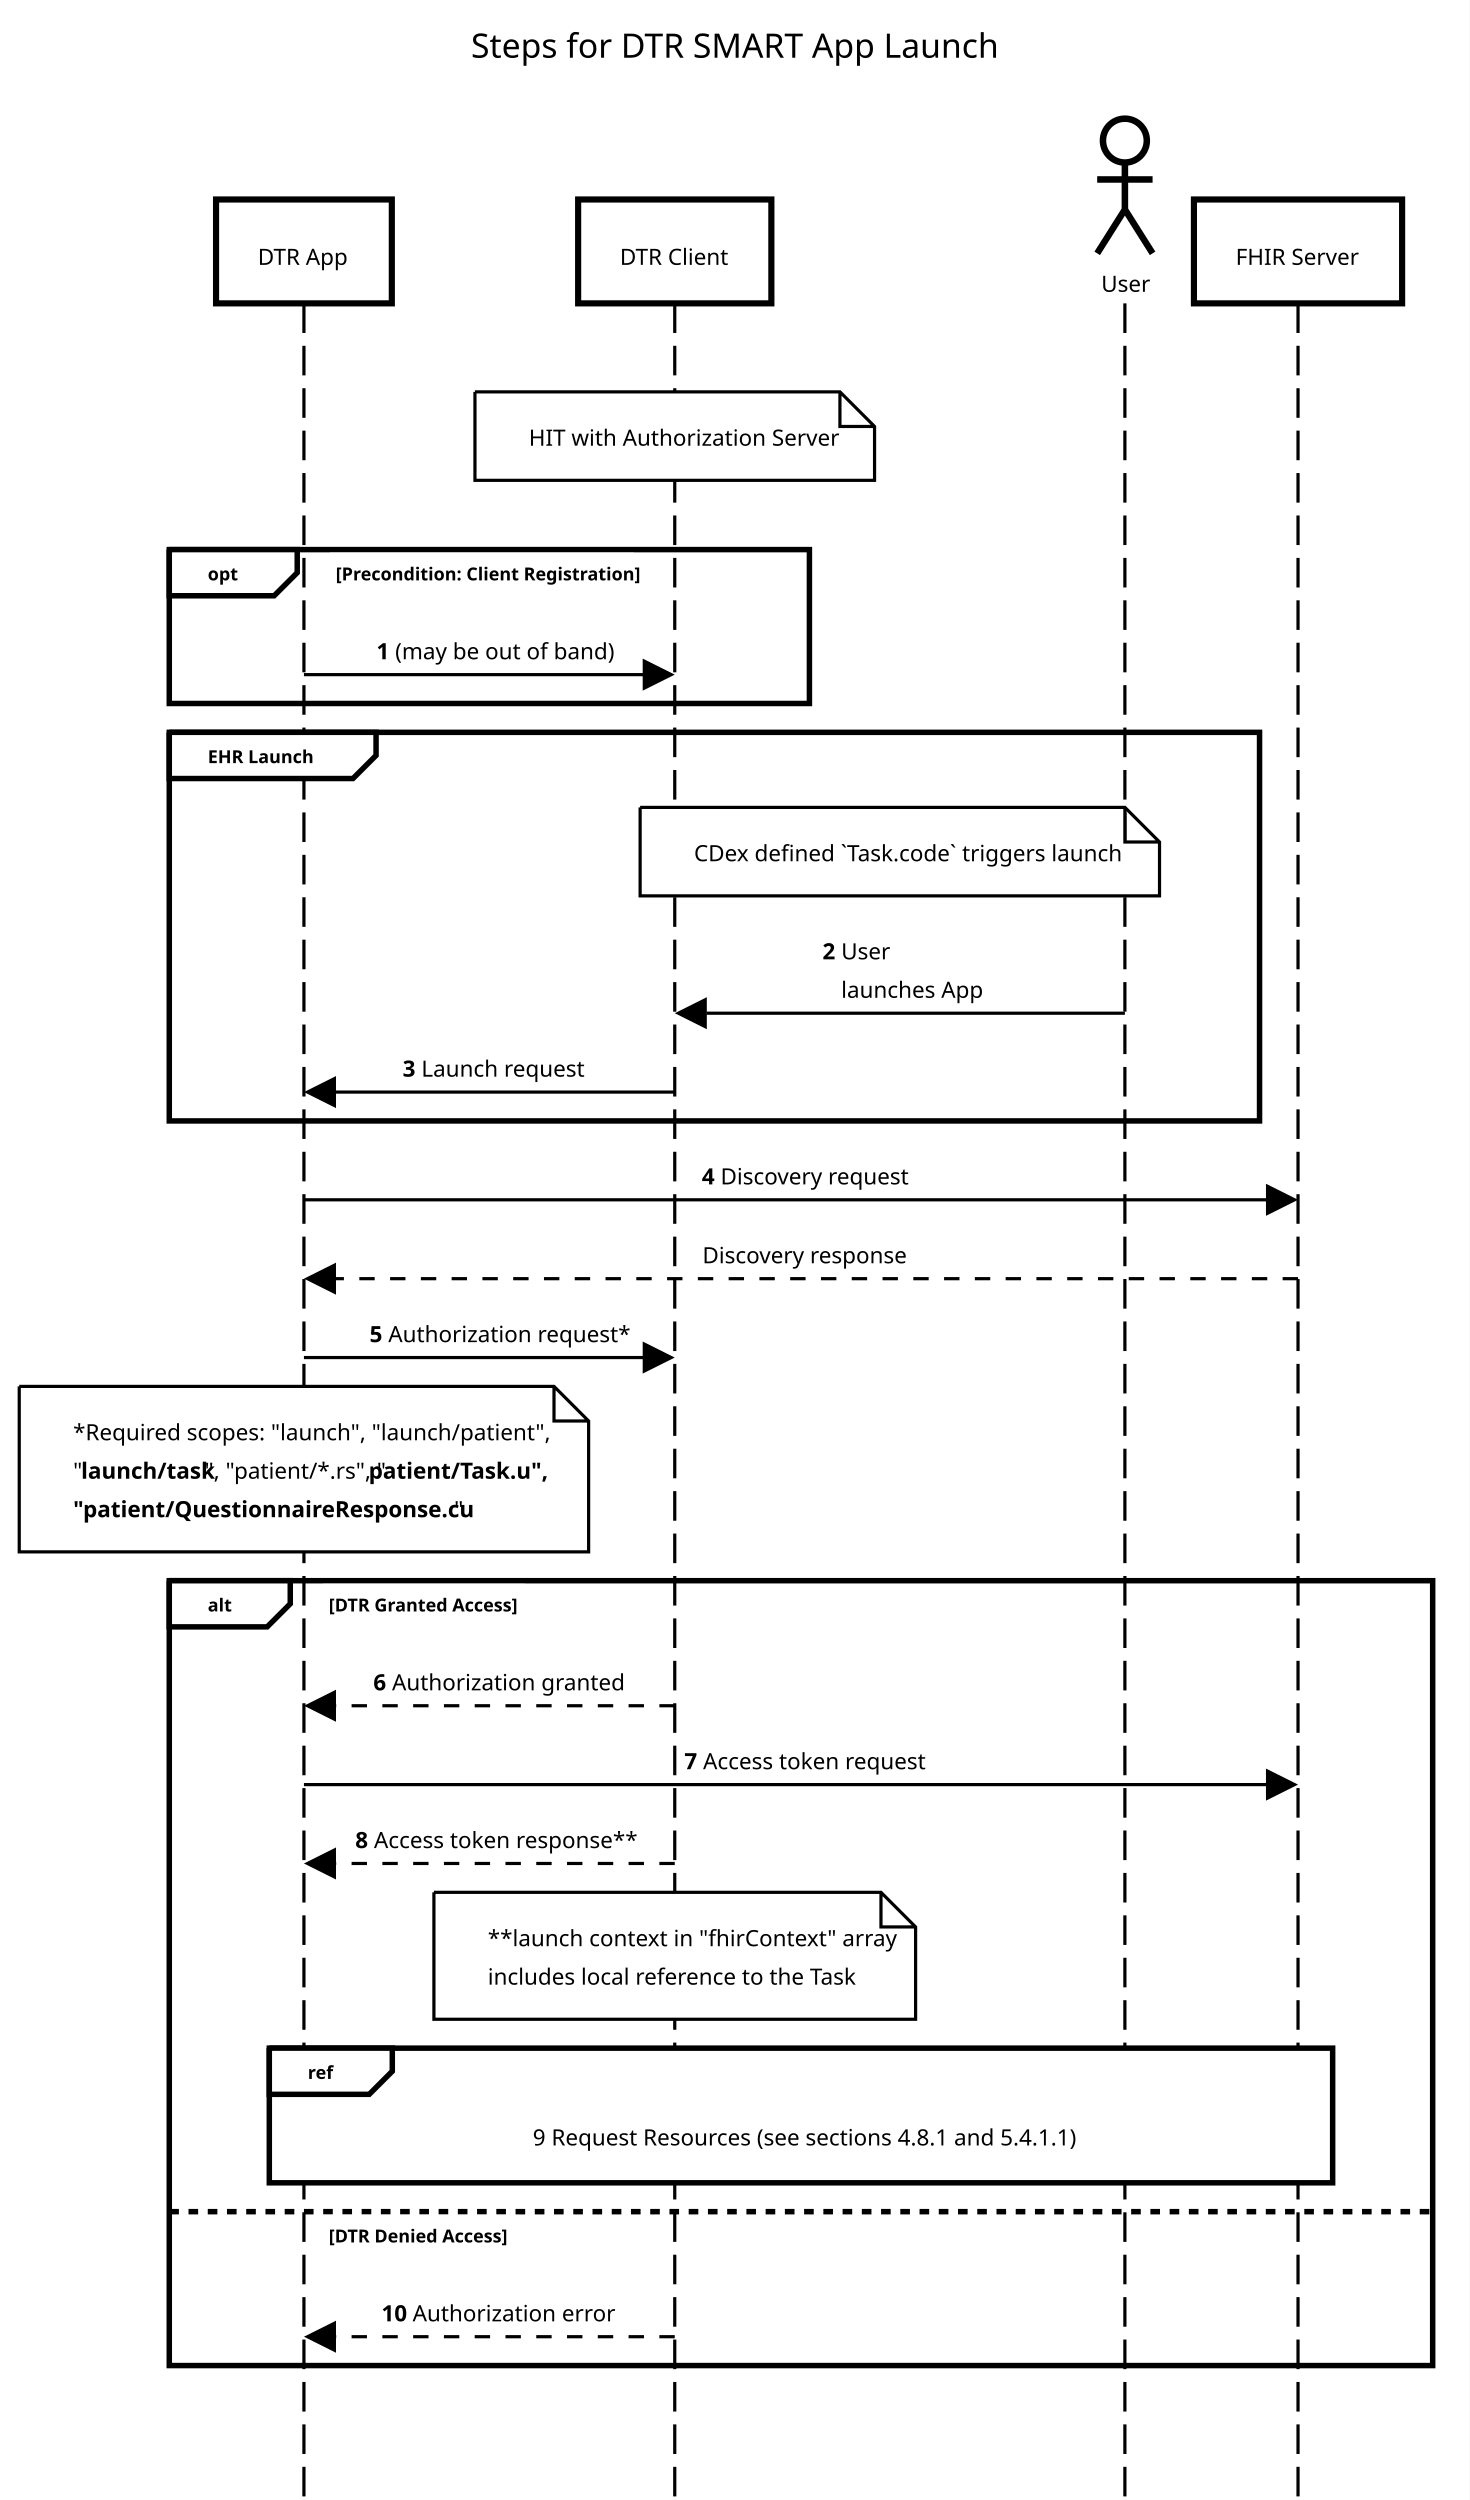
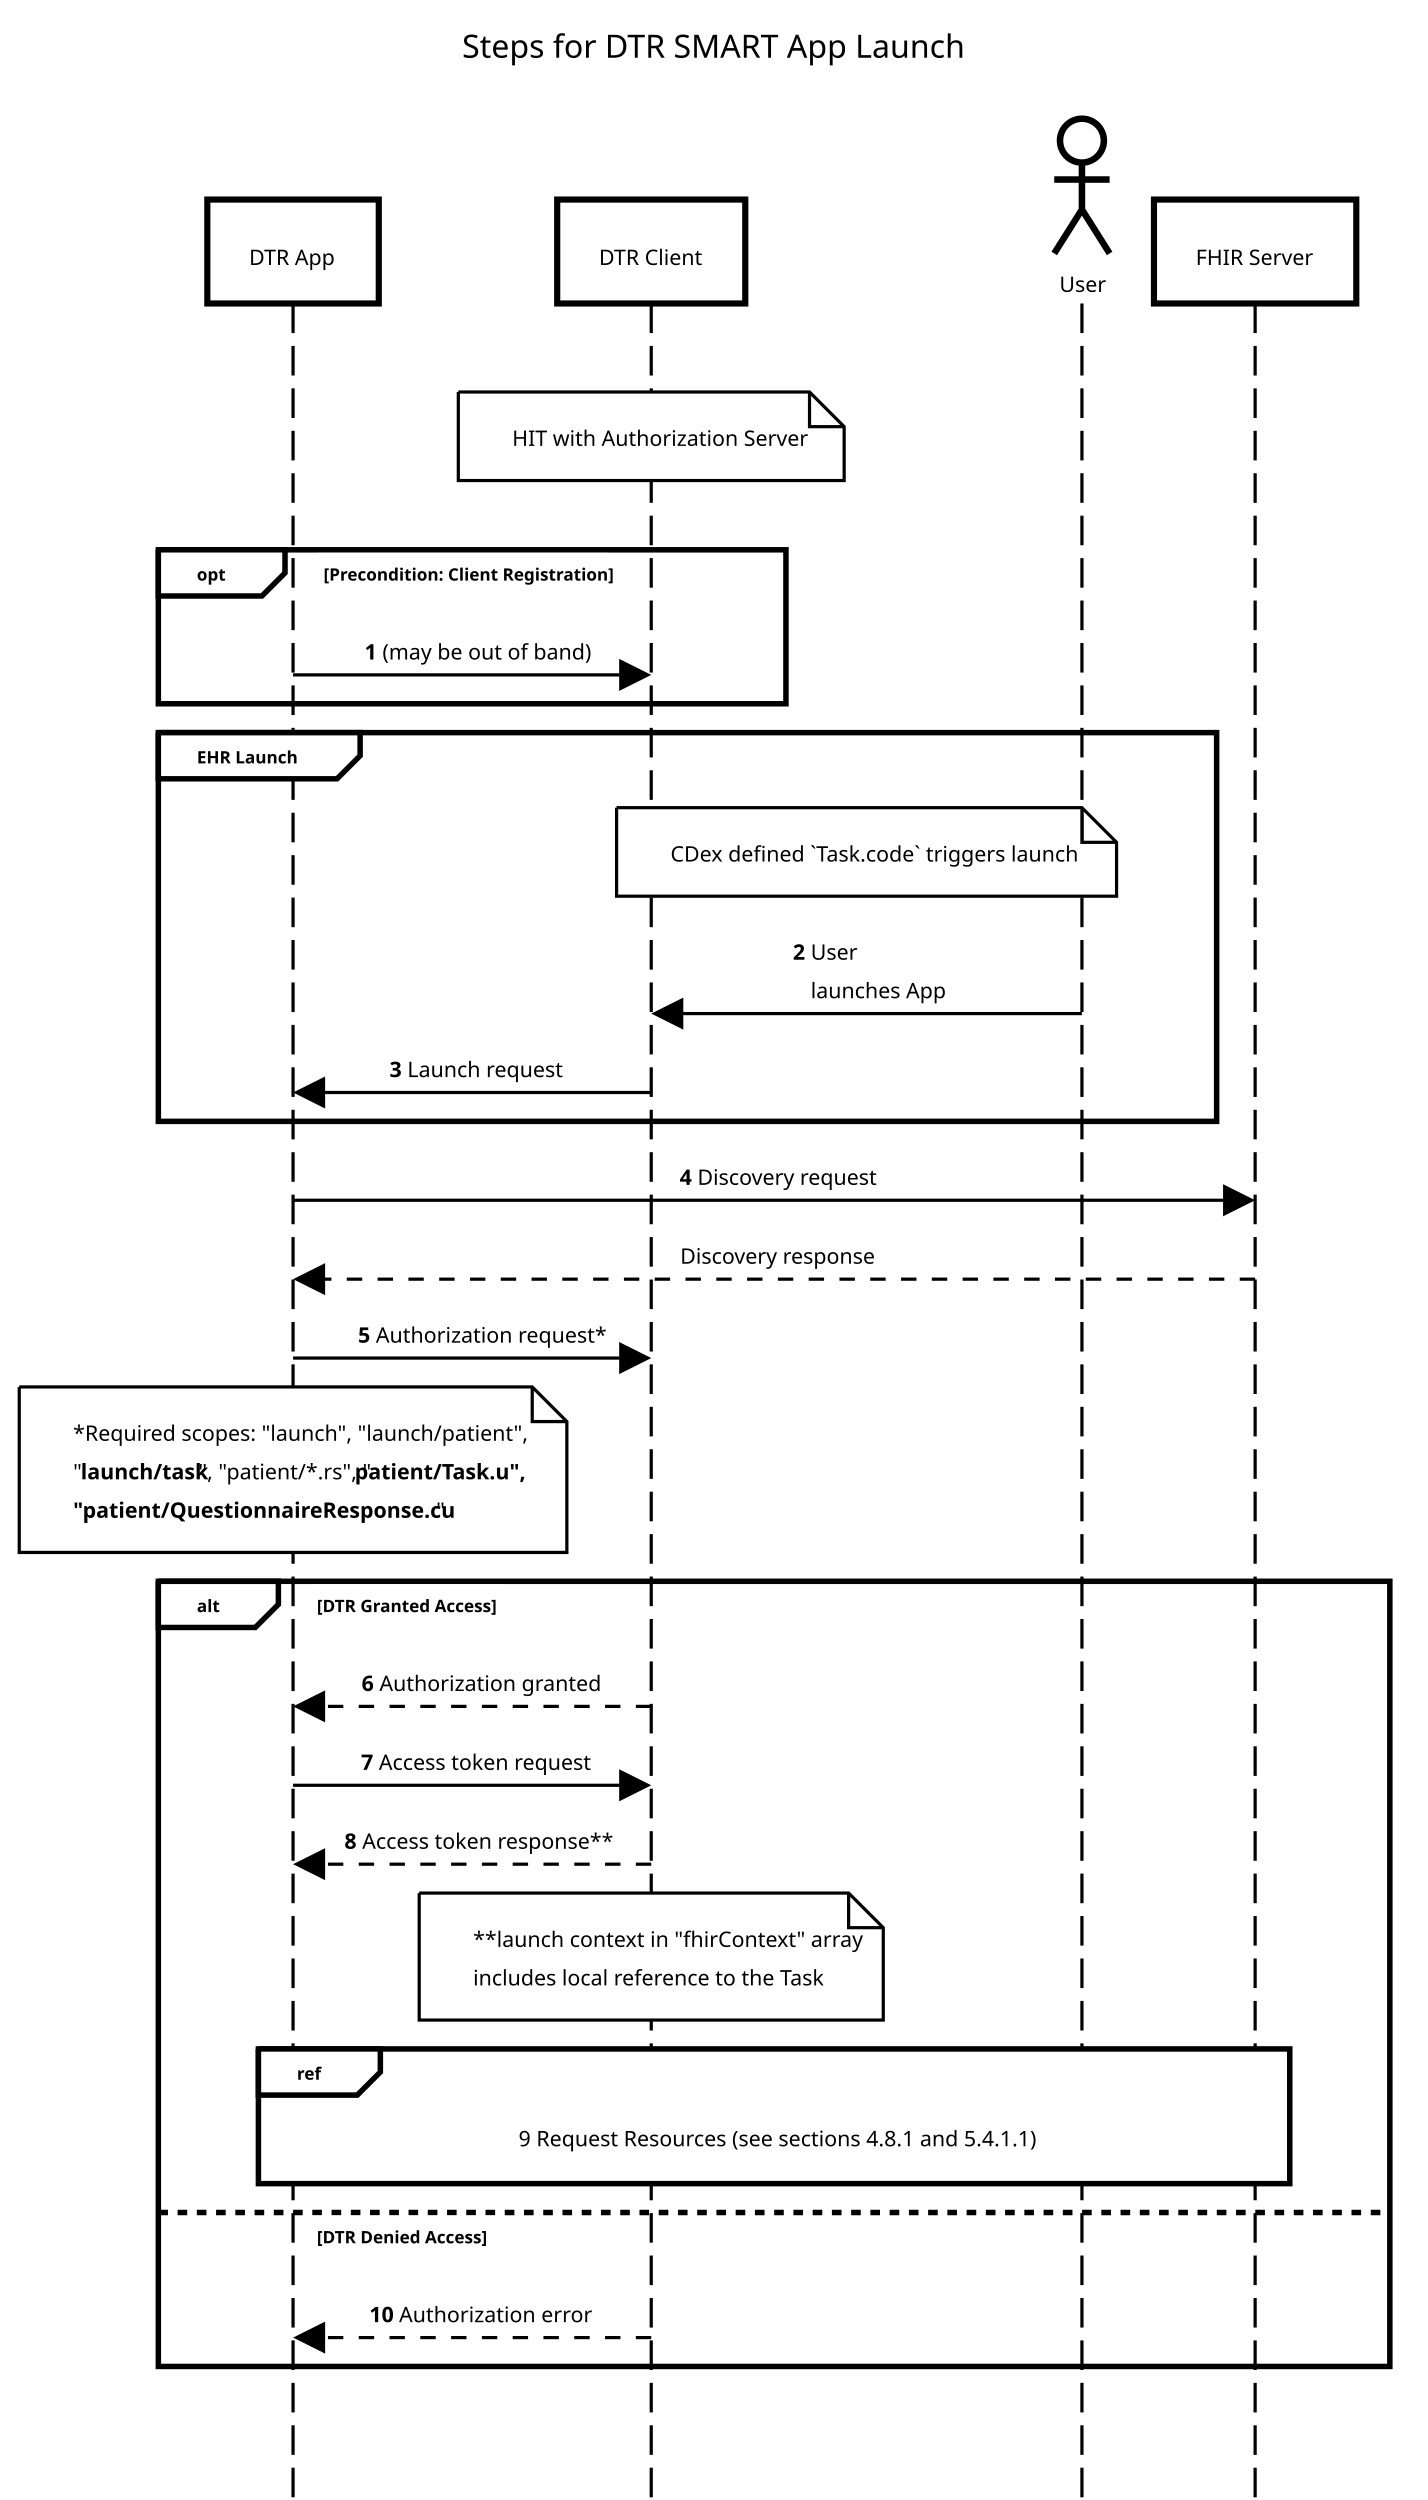
- <svg xmlns="http://www.w3.org/2000/svg" version="1.1" width="960" height="1633">
+ <svg xmlns="http://www.w3.org/2000/svg" version="1.1" width="979" height="1714">
  <defs />
  <g>
    <g />
    <g />
    <g />
    <g />
    <g />
    <g />
    <g />
    <g />
    <g />
    <g />
    <g />
    <g />
    <g />
    <g />
    <g />
    <g />
    <g />
    <g />
    <g />
    <g />
    <g />
    <g />
    <g />
    <g />
    <g />
    <g />
    <g />
    <g />
    <g />
    <g />
    <g />
    <g />
    <g>
-       <rect fill="white" stroke="none" x="0" y="0" width="960" height="1633" />
-     </g>
-     <g>
-       <text fill="black" stroke="none" font-family="sans-serif" font-size="16.5pt" font-style="normal" font-weight="normal" text-decoration="normal" x="307.659" y="37.697" text-anchor="start" dominant-baseline="alphabetic" xml:space="preserve">Steps for DTR SMART App Launch</text>
-     </g>
-     <g />
-     <g>
-       <path fill="none" stroke="black" paint-order="fill stroke markers" d=" M 198.529 198.159 L 198.529 1633.143" stroke-miterlimit="10" stroke-width="2.094" stroke-dasharray="19.332,8.377" />
-       <path fill="none" stroke="black" paint-order="fill stroke markers" d=" M 440.749 198.159 L 440.749 1633.143" stroke-miterlimit="10" stroke-width="2.094" stroke-dasharray="19.332,8.377" />
-       <path fill="none" stroke="black" paint-order="fill stroke markers" d=" M 734.778 198.159 L 734.778 1633.143" stroke-miterlimit="10" stroke-width="2.094" stroke-dasharray="19.332,8.377" />
-       <path fill="none" stroke="black" paint-order="fill stroke markers" d=" M 847.868 198.159 L 847.868 1633.143" stroke-miterlimit="10" stroke-width="2.094" stroke-dasharray="19.332,8.377" />
+       <rect fill="white" stroke="none" x="0" y="0" width="979" height="1714" />
+     </g>
+     <g>
+       <text fill="black" stroke="none" font-family="sans-serif" font-size="16.5pt" font-style="normal" font-weight="normal" text-decoration="normal" x="316.81" y="39.581" text-anchor="start" dominant-baseline="alphabetic" xml:space="preserve">Steps for DTR SMART App Launch</text>
+     </g>
+     <g />
+     <g>
+       <path fill="none" stroke="black" paint-order="fill stroke markers" d=" M 200.917 208.067 L 200.917 1714.801" stroke-miterlimit="10" stroke-width="2.199" stroke-dasharray="20.298,8.796" />
+       <path fill="none" stroke="black" paint-order="fill stroke markers" d=" M 446.488 208.067 L 446.488 1714.801" stroke-miterlimit="10" stroke-width="2.199" stroke-dasharray="20.298,8.796" />
+       <path fill="none" stroke="black" paint-order="fill stroke markers" d=" M 741.773 208.067 L 741.773 1714.801" stroke-miterlimit="10" stroke-width="2.199" stroke-dasharray="20.298,8.796" />
+       <path fill="none" stroke="black" paint-order="fill stroke markers" d=" M 860.517 208.067 L 860.517 1714.801" stroke-miterlimit="10" stroke-width="2.199" stroke-dasharray="20.298,8.796" />
    </g>
    <g>
      <path fill="none" stroke="none" />
      <g>
-         <path fill="white" stroke="black" paint-order="fill stroke markers" d=" M 141.119 130.305 L 255.94 130.305 L 255.94 198.159 L 141.119 198.159 L 141.119 130.305 Z" stroke-miterlimit="10" stroke-width="4.021" stroke-dasharray="" />
-       </g>
-       <g>
-         <g />
-         <text fill="black" stroke="none" font-family="sans-serif" font-size="11pt" font-style="normal" font-weight="normal" text-decoration="normal" x="168.386" y="173.027" text-anchor="start" dominant-baseline="alphabetic" xml:space="preserve">DTR App</text>
+         <path fill="white" stroke="black" paint-order="fill stroke markers" d=" M 142.143 136.82 L 259.69 136.82 L 259.69 208.067 L 142.143 208.067 L 142.143 136.82 Z" stroke-miterlimit="10" stroke-width="4.222" stroke-dasharray="" />
+       </g>
+       <g>
+         <g />
+         <text fill="black" stroke="none" font-family="sans-serif" font-size="11pt" font-style="normal" font-weight="normal" text-decoration="normal" x="170.774" y="181.679" text-anchor="start" dominant-baseline="alphabetic" xml:space="preserve">DTR App</text>
      </g>
      <path fill="none" stroke="none" />
      <g>
-         <path fill="white" stroke="black" paint-order="fill stroke markers" d=" M 377.641 130.305 L 503.858 130.305 L 503.858 198.159 L 377.641 198.159 L 377.641 130.305 Z" stroke-miterlimit="10" stroke-width="4.021" stroke-dasharray="" />
-       </g>
-       <g>
-         <g />
-         <text fill="black" stroke="none" font-family="sans-serif" font-size="11pt" font-style="normal" font-weight="normal" text-decoration="normal" x="404.908" y="173.027" text-anchor="start" dominant-baseline="alphabetic" xml:space="preserve">DTR Client</text>
-       </g>
-       <g>
-         <path fill="white" stroke="black" paint-order="fill stroke markers" d=" M 749.103 91.854 A 14.325 14.325 0 1 1 749.103 91.84 M 734.778 106.179 L 734.778 136.839 M 716.684 117.236 L 752.872 117.236 M 734.778 136.839 L 716.684 165.488 M 734.778 136.839 L 752.872 165.488" stroke-miterlimit="10" stroke-width="4.272" stroke-dasharray="" />
-       </g>
-       <g>
-         <g />
-         <text fill="black" stroke="none" font-family="sans-serif" font-size="11pt" font-style="normal" font-weight="normal" text-decoration="normal" x="719.302" y="190.619" text-anchor="start" dominant-baseline="alphabetic" xml:space="preserve">User</text>
+         <path fill="white" stroke="black" paint-order="fill stroke markers" d=" M 382.016 136.82 L 510.959 136.82 L 510.959 208.067 L 382.016 208.067 L 382.016 136.82 Z" stroke-miterlimit="10" stroke-width="4.222" stroke-dasharray="" />
+       </g>
+       <g>
+         <g />
+         <text fill="black" stroke="none" font-family="sans-serif" font-size="11pt" font-style="normal" font-weight="normal" text-decoration="normal" x="410.647" y="181.679" text-anchor="start" dominant-baseline="alphabetic" xml:space="preserve">DTR Client</text>
+       </g>
+       <g>
+         <path fill="white" stroke="black" paint-order="fill stroke markers" d=" M 756.814 96.447 A 15.041 15.041 0 1 1 756.814 96.432 M 741.773 111.488 L 741.773 143.681 M 722.774 123.098 L 760.772 123.098 M 741.773 143.681 L 722.774 173.763 M 741.773 143.681 L 760.772 173.763" stroke-miterlimit="10" stroke-width="4.486" stroke-dasharray="" />
+       </g>
+       <g>
+         <g />
+         <text fill="black" stroke="none" font-family="sans-serif" font-size="11pt" font-style="normal" font-weight="normal" text-decoration="normal" x="726.297" y="200.15" text-anchor="start" dominant-baseline="alphabetic" xml:space="preserve">User</text>
      </g>
      <path fill="none" stroke="none" />
      <g>
-         <path fill="white" stroke="black" paint-order="fill stroke markers" d=" M 779.874 130.305 L 915.862 130.305 L 915.862 198.159 L 779.874 198.159 L 779.874 130.305 Z" stroke-miterlimit="10" stroke-width="4.021" stroke-dasharray="" />
-       </g>
-       <g>
-         <g />
-         <text fill="black" stroke="none" font-family="sans-serif" font-size="11pt" font-style="normal" font-weight="normal" text-decoration="normal" x="807.141" y="173.027" text-anchor="start" dominant-baseline="alphabetic" xml:space="preserve">FHIR Server</text>
-       </g>
-     </g>
-     <g>
-       <path fill="white" stroke="black" paint-order="fill stroke markers" d=" M 310.24 255.96 L 548.641 255.96 L 571.259 278.578 L 571.259 313.762 L 310.24 313.762 L 310.24 255.96 M 548.641 255.96 L 548.641 278.578 L 571.259 278.578" stroke-miterlimit="10" stroke-width="2.094" stroke-dasharray="" />
-       <g>
-         <text fill="black" stroke="none" font-family="sans-serif" font-size="11pt" font-style="normal" font-weight="normal" text-decoration="normal" x="345.424" y="291.144" text-anchor="start" dominant-baseline="alphabetic" xml:space="preserve">HIT with Authorization Server</text>
-       </g>
-       <g>
-         <g>
-           <rect fill="white" stroke="none" x="242.119" y="408.003" width="155.041" height="32.67" />
-         </g>
-         <text fill="black" stroke="none" font-family="sans-serif" font-size="11pt" font-style="normal" font-weight="normal" text-decoration="normal" x="258.115" y="430.621" text-anchor="start" dominant-baseline="alphabetic" xml:space="preserve">(may be out of band)</text>
-         <g>
-           <text fill="black" stroke="none" font-family="sans-serif" font-size="11pt" font-style="normal" font-weight="bold" text-decoration="normal" x="245.888" y="430.621" text-anchor="start" dominant-baseline="alphabetic" xml:space="preserve">1 </text>
-         </g>
-       </g>
-       <g>
-         <path fill="none" stroke="black" paint-order="fill stroke markers" d=" M 198.529 440.674 L 420.058 440.674" stroke-miterlimit="10" stroke-width="2.094" stroke-dasharray="" />
-         <g transform="translate(440.7494,440.6735) translate(-440.7494,-440.6735)">
-           <path fill="black" stroke="none" paint-order="stroke fill markers" d=" M 419.807 430.202 L 440.749 440.674 L 419.807 451.145 Z" />
-         </g>
-       </g>
-       <path fill="white" stroke="black" paint-order="fill stroke markers" d=" M 418.131 527.376 L 734.778 527.376 L 757.396 549.994 L 757.396 585.177 L 418.131 585.177 L 418.131 527.376 M 734.778 527.376 L 734.778 549.994 L 757.396 549.994" stroke-miterlimit="10" stroke-width="2.094" stroke-dasharray="" />
-       <g>
-         <text fill="black" stroke="none" font-family="sans-serif" font-size="11pt" font-style="normal" font-weight="normal" text-decoration="normal" x="453.315" y="562.559" text-anchor="start" dominant-baseline="alphabetic" xml:space="preserve">CDex defined `Task.code` triggers launch</text>
-       </g>
-       <g>
-         <g>
-           <rect fill="white" stroke="none" x="533.461" y="604.026" width="50.718" height="32.67" />
-         </g>
-         <g>
-           <rect fill="white" stroke="none" x="545.687" y="629.157" width="96.38" height="32.67" />
-         </g>
-         <text fill="black" stroke="none" font-family="sans-serif" font-size="11pt" font-style="normal" font-weight="normal" text-decoration="normal" x="549.457" y="626.644" text-anchor="start" dominant-baseline="alphabetic" xml:space="preserve">User</text>
-         <g>
-           <text fill="black" stroke="none" font-family="sans-serif" font-size="11pt" font-style="normal" font-weight="bold" text-decoration="normal" x="537.23" y="626.644" text-anchor="start" dominant-baseline="alphabetic" xml:space="preserve">2 </text>
-         </g>
-         <text fill="black" stroke="none" font-family="sans-serif" font-size="11pt" font-style="normal" font-weight="normal" text-decoration="normal" x="549.457" y="651.775" text-anchor="start" dominant-baseline="alphabetic" xml:space="preserve">launches App</text>
-       </g>
-       <g>
-         <path fill="none" stroke="black" paint-order="fill stroke markers" d=" M 734.778 661.827 L 461.441 661.827" stroke-miterlimit="10" stroke-width="2.094" stroke-dasharray="" />
-         <g transform="translate(440.7494,661.827) translate(-440.7494,-661.827)">
-           <path fill="black" stroke="none" paint-order="stroke fill markers" d=" M 461.692 651.356 L 440.749 661.827 L 461.692 672.298 Z" />
-         </g>
-       </g>
-       <g>
-         <g>
-           <rect fill="white" stroke="none" x="259.223" y="680.675" width="120.832" height="32.67" />
-         </g>
-         <text fill="black" stroke="none" font-family="sans-serif" font-size="11pt" font-style="normal" font-weight="normal" text-decoration="normal" x="275.219" y="703.293" text-anchor="start" dominant-baseline="alphabetic" xml:space="preserve">Launch request</text>
-         <g>
-           <text fill="black" stroke="none" font-family="sans-serif" font-size="11pt" font-style="normal" font-weight="bold" text-decoration="normal" x="262.993" y="703.293" text-anchor="start" dominant-baseline="alphabetic" xml:space="preserve">3 </text>
-         </g>
-       </g>
-       <g>
-         <path fill="none" stroke="black" paint-order="fill stroke markers" d=" M 440.749 713.346 L 219.221 713.346" stroke-miterlimit="10" stroke-width="2.094" stroke-dasharray="" />
-         <g transform="translate(198.5293,713.3458) translate(-198.5293,-713.3458)">
-           <path fill="black" stroke="none" paint-order="stroke fill markers" d=" M 219.472 702.874 L 198.529 713.346 L 219.472 723.817 Z" />
-         </g>
-       </g>
-       <g>
-         <g>
-           <rect fill="white" stroke="none" x="454.654" y="751.042" width="137.088" height="32.67" />
-         </g>
-         <text fill="black" stroke="none" font-family="sans-serif" font-size="11pt" font-style="normal" font-weight="normal" text-decoration="normal" x="470.65" y="773.66" text-anchor="start" dominant-baseline="alphabetic" xml:space="preserve">Discovery request</text>
-         <g>
-           <text fill="black" stroke="none" font-family="sans-serif" font-size="11pt" font-style="normal" font-weight="bold" text-decoration="normal" x="458.424" y="773.66" text-anchor="start" dominant-baseline="alphabetic" xml:space="preserve">4 </text>
-         </g>
-       </g>
-       <g>
-         <path fill="none" stroke="black" paint-order="fill stroke markers" d=" M 198.529 783.713 L 827.177 783.713" stroke-miterlimit="10" stroke-width="2.094" stroke-dasharray="" />
-         <g transform="translate(847.8679,783.7128) translate(-847.8679,-783.7128)">
-           <path fill="black" stroke="none" paint-order="stroke fill markers" d=" M 826.925 773.242 L 847.868 783.713 L 826.925 794.184 Z" />
-         </g>
-       </g>
-       <g>
-         <g>
-           <rect fill="white" stroke="none" x="455.062" y="802.561" width="136.272" height="32.67" />
-         </g>
-         <text fill="black" stroke="none" font-family="sans-serif" font-size="11pt" font-style="normal" font-weight="normal" text-decoration="normal" x="458.832" y="825.179" text-anchor="start" dominant-baseline="alphabetic" xml:space="preserve">Discovery response</text>
-       </g>
-       <g>
-         <path fill="none" stroke="black" paint-order="fill stroke markers" d=" M 847.868 835.232 L 219.221 835.232" stroke-miterlimit="10" stroke-width="2.094" stroke-dasharray="10.052" />
-         <g transform="translate(198.5293,835.2315) translate(-198.5293,-835.2315)">
-           <path fill="black" stroke="none" paint-order="stroke fill markers" d=" M 219.472 824.76 L 198.529 835.232 L 219.472 845.703 Z" />
-         </g>
-       </g>
-       <g>
-         <g>
-           <rect fill="white" stroke="none" x="237.634" y="854.08" width="164.01" height="32.67" />
-         </g>
-         <text fill="black" stroke="none" font-family="sans-serif" font-size="11pt" font-style="normal" font-weight="normal" text-decoration="normal" x="253.63" y="876.698" text-anchor="start" dominant-baseline="alphabetic" xml:space="preserve">Authorization request*</text>
-         <g>
-           <text fill="black" stroke="none" font-family="sans-serif" font-size="11pt" font-style="normal" font-weight="bold" text-decoration="normal" x="241.404" y="876.698" text-anchor="start" dominant-baseline="alphabetic" xml:space="preserve">5 </text>
-         </g>
-       </g>
-       <g>
-         <path fill="none" stroke="black" paint-order="fill stroke markers" d=" M 198.529 886.75 L 420.058 886.75" stroke-miterlimit="10" stroke-width="2.094" stroke-dasharray="" />
-         <g transform="translate(440.7494,886.7502) translate(-440.7494,-886.7502)">
-           <path fill="black" stroke="none" paint-order="stroke fill markers" d=" M 419.807 876.279 L 440.749 886.75 L 419.807 897.222 Z" />
-         </g>
-       </g>
-       <path fill="white" stroke="black" paint-order="fill stroke markers" d=" M 12.566 905.599 L 361.875 905.599 L 384.493 928.217 L 384.493 1013.662 L 12.566 1013.662 L 12.566 905.599 M 361.875 905.599 L 361.875 928.217 L 384.493 928.217" stroke-miterlimit="10" stroke-width="2.094" stroke-dasharray="" />
-       <g>
-         <text fill="black" stroke="none" font-family="sans-serif" font-size="11pt" font-style="normal" font-weight="normal" text-decoration="normal" x="47.749" y="940.782" text-anchor="start" dominant-baseline="alphabetic" xml:space="preserve">*Required scopes: "launch", "launch/patient",</text>
-         <text fill="black" stroke="none" font-family="sans-serif" font-size="11pt" font-style="normal" font-weight="normal" text-decoration="normal" x="47.749" y="965.913" text-anchor="start" dominant-baseline="alphabetic" xml:space="preserve">"</text>
-         <text fill="black" stroke="none" font-family="sans-serif" font-size="11pt" font-style="normal" font-weight="bold" text-decoration="normal" x="52.953" y="965.913" text-anchor="start" dominant-baseline="alphabetic" xml:space="preserve">launch/task</text>
-         <text fill="black" stroke="none" font-family="sans-serif" font-size="11pt" font-style="normal" font-weight="normal" text-decoration="normal" x="133.612" y="965.913" text-anchor="start" dominant-baseline="alphabetic" xml:space="preserve">", "patient/*.rs", "</text>
-         <text fill="black" stroke="none" font-family="sans-serif" font-size="11pt" font-style="normal" font-weight="bold" text-decoration="normal" x="240.798" y="965.913" text-anchor="start" dominant-baseline="alphabetic" xml:space="preserve">patient/Task.u",</text>
-         <text fill="black" stroke="none" font-family="sans-serif" font-size="11pt" font-style="normal" font-weight="bold" text-decoration="normal" x="47.749" y="991.044" text-anchor="start" dominant-baseline="alphabetic" xml:space="preserve">"patient/QuestionnaireResponse.cu</text>
-         <text fill="black" stroke="none" font-family="sans-serif" font-size="11pt" font-style="normal" font-weight="normal" text-decoration="normal" x="296.64" y="991.044" text-anchor="start" dominant-baseline="alphabetic" xml:space="preserve">"</text>
-       </g>
-       <g>
-         <g>
-           <rect fill="white" stroke="none" x="240.075" y="1081.516" width="159.128" height="32.67" />
-         </g>
-         <text fill="black" stroke="none" font-family="sans-serif" font-size="11pt" font-style="normal" font-weight="normal" text-decoration="normal" x="256.071" y="1104.134" text-anchor="start" dominant-baseline="alphabetic" xml:space="preserve">Authorization granted</text>
-         <g>
-           <text fill="black" stroke="none" font-family="sans-serif" font-size="11pt" font-style="normal" font-weight="bold" text-decoration="normal" x="243.845" y="1104.134" text-anchor="start" dominant-baseline="alphabetic" xml:space="preserve">6 </text>
-         </g>
-       </g>
-       <g>
-         <path fill="none" stroke="black" paint-order="fill stroke markers" d=" M 440.749 1114.187 L 219.221 1114.187" stroke-miterlimit="10" stroke-width="2.094" stroke-dasharray="10.052" />
-         <g transform="translate(198.5293,1114.187) translate(-198.5293,-1114.187)">
-           <path fill="black" stroke="none" paint-order="stroke fill markers" d=" M 219.472 1103.715 L 198.529 1114.187 L 219.472 1124.658 Z" />
-         </g>
-       </g>
-       <g>
-         <g>
-           <rect fill="white" stroke="none" x="443.237" y="1133.035" width="159.923" height="32.67" />
-         </g>
-         <text fill="black" stroke="none" font-family="sans-serif" font-size="11pt" font-style="normal" font-weight="normal" text-decoration="normal" x="459.233" y="1155.653" text-anchor="start" dominant-baseline="alphabetic" xml:space="preserve">Access token request</text>
-         <g>
-           <text fill="black" stroke="none" font-family="sans-serif" font-size="11pt" font-style="normal" font-weight="bold" text-decoration="normal" x="447.007" y="1155.653" text-anchor="start" dominant-baseline="alphabetic" xml:space="preserve">7 </text>
-         </g>
-       </g>
-       <g>
-         <path fill="none" stroke="black" paint-order="fill stroke markers" d=" M 198.529 1165.705 L 827.177 1165.705" stroke-miterlimit="10" stroke-width="2.094" stroke-dasharray="" />
-         <g transform="translate(847.8679,1165.705) translate(-847.8679,-1165.705)">
-           <path fill="black" stroke="none" paint-order="stroke fill markers" d=" M 826.925 1155.234 L 847.868 1165.705 L 826.925 1176.177 Z" />
-         </g>
-       </g>
-       <g>
-         <g>
-           <rect fill="white" stroke="none" x="228.268" y="1184.554" width="182.743" height="32.67" />
-         </g>
-         <text fill="black" stroke="none" font-family="sans-serif" font-size="11pt" font-style="normal" font-weight="normal" text-decoration="normal" x="244.264" y="1207.172" text-anchor="start" dominant-baseline="alphabetic" xml:space="preserve">Access token response**</text>
-         <g>
-           <text fill="black" stroke="none" font-family="sans-serif" font-size="11pt" font-style="normal" font-weight="bold" text-decoration="normal" x="232.037" y="1207.172" text-anchor="start" dominant-baseline="alphabetic" xml:space="preserve">8 </text>
-         </g>
-       </g>
-       <g>
-         <path fill="none" stroke="black" paint-order="fill stroke markers" d=" M 440.749 1217.224 L 219.221 1217.224" stroke-miterlimit="10" stroke-width="2.094" stroke-dasharray="10.052" />
-         <g transform="translate(198.5293,1217.224) translate(-198.5293,-1217.224)">
-           <path fill="black" stroke="none" paint-order="stroke fill markers" d=" M 219.472 1206.753 L 198.529 1217.224 L 219.472 1227.695 Z" />
-         </g>
-       </g>
-       <path fill="white" stroke="black" paint-order="fill stroke markers" d=" M 283.429 1236.072 L 575.452 1236.072 L 598.07 1258.69 L 598.07 1319.005 L 283.429 1319.005 L 283.429 1236.072 M 575.452 1236.072 L 575.452 1258.69 L 598.07 1258.69" stroke-miterlimit="10" stroke-width="2.094" stroke-dasharray="" />
-       <g>
-         <text fill="black" stroke="none" font-family="sans-serif" font-size="11pt" font-style="normal" font-weight="normal" text-decoration="normal" x="318.613" y="1271.256" text-anchor="start" dominant-baseline="alphabetic" xml:space="preserve">**launch context in "fhirContext" array</text>
-         <text fill="black" stroke="none" font-family="sans-serif" font-size="11pt" font-style="normal" font-weight="normal" text-decoration="normal" x="318.613" y="1296.387" text-anchor="start" dominant-baseline="alphabetic" xml:space="preserve">includes local reference to the Task</text>
+         <path fill="white" stroke="black" paint-order="fill stroke markers" d=" M 791.16 136.82 L 929.874 136.82 L 929.874 208.067 L 791.16 208.067 L 791.16 136.82 Z" stroke-miterlimit="10" stroke-width="4.222" stroke-dasharray="" />
+       </g>
+       <g>
+         <g />
+         <text fill="black" stroke="none" font-family="sans-serif" font-size="11pt" font-style="normal" font-weight="normal" text-decoration="normal" x="819.791" y="181.679" text-anchor="start" dominant-baseline="alphabetic" xml:space="preserve">FHIR Server</text>
+       </g>
+     </g>
+     <g>
+       <path fill="white" stroke="black" paint-order="fill stroke markers" d=" M 314.219 268.758 L 555.007 268.758 L 578.756 292.507 L 578.756 329.45 L 314.219 329.45 L 314.219 268.758 M 555.007 268.758 L 555.007 292.507 L 578.756 292.507" stroke-miterlimit="10" stroke-width="2.199" stroke-dasharray="" />
+       <g>
+         <text fill="black" stroke="none" font-family="sans-serif" font-size="11pt" font-style="normal" font-weight="normal" text-decoration="normal" x="351.162" y="305.701" text-anchor="start" dominant-baseline="alphabetic" xml:space="preserve">HIT with Authorization Server</text>
+       </g>
+       <g>
+         <g>
+           <rect fill="white" stroke="none" x="245.993" y="428.403" width="155.418" height="34.304" />
+         </g>
+         <text fill="black" stroke="none" font-family="sans-serif" font-size="11pt" font-style="normal" font-weight="normal" text-decoration="normal" x="262.178" y="452.152" text-anchor="start" dominant-baseline="alphabetic" xml:space="preserve">(may be out of band)</text>
+         <g>
+           <text fill="black" stroke="none" font-family="sans-serif" font-size="11pt" font-style="normal" font-weight="bold" text-decoration="normal" x="249.951" y="452.152" text-anchor="start" dominant-baseline="alphabetic" xml:space="preserve">1 </text>
+         </g>
+       </g>
+       <g>
+         <path fill="none" stroke="black" paint-order="fill stroke markers" d=" M 200.917 462.707 L 424.762 462.707" stroke-miterlimit="10" stroke-width="2.199" stroke-dasharray="" />
+         <g transform="translate(446.4877,462.7072) translate(-446.4877,-462.7072)">
+           <path fill="black" stroke="none" paint-order="stroke fill markers" d=" M 424.498 451.712 L 446.488 462.707 L 424.498 473.702 Z" />
+         </g>
+       </g>
+       <path fill="white" stroke="black" paint-order="fill stroke markers" d=" M 422.739 553.745 L 741.773 553.745 L 765.522 577.493 L 765.522 614.436 L 422.739 614.436 L 422.739 553.745 M 741.773 553.745 L 741.773 577.493 L 765.522 577.493" stroke-miterlimit="10" stroke-width="2.199" stroke-dasharray="" />
+       <g>
+         <text fill="black" stroke="none" font-family="sans-serif" font-size="11pt" font-style="normal" font-weight="normal" text-decoration="normal" x="459.682" y="590.687" text-anchor="start" dominant-baseline="alphabetic" xml:space="preserve">CDex defined `Task.code` triggers launch</text>
+       </g>
+       <g>
+         <g>
+           <rect fill="white" stroke="none" x="539.639" y="634.227" width="51.095" height="34.304" />
+         </g>
+         <g>
+           <rect fill="white" stroke="none" x="551.865" y="660.614" width="96.757" height="34.304" />
+         </g>
+         <text fill="black" stroke="none" font-family="sans-serif" font-size="11pt" font-style="normal" font-weight="normal" text-decoration="normal" x="555.823" y="657.976" text-anchor="start" dominant-baseline="alphabetic" xml:space="preserve">User</text>
+         <g>
+           <text fill="black" stroke="none" font-family="sans-serif" font-size="11pt" font-style="normal" font-weight="bold" text-decoration="normal" x="543.597" y="657.976" text-anchor="start" dominant-baseline="alphabetic" xml:space="preserve">2 </text>
+         </g>
+         <text fill="black" stroke="none" font-family="sans-serif" font-size="11pt" font-style="normal" font-weight="normal" text-decoration="normal" x="555.823" y="684.363" text-anchor="start" dominant-baseline="alphabetic" xml:space="preserve">launches App</text>
+       </g>
+       <g>
+         <path fill="none" stroke="black" paint-order="fill stroke markers" d=" M 741.773 694.918 L 468.214 694.918" stroke-miterlimit="10" stroke-width="2.199" stroke-dasharray="" />
+         <g transform="translate(446.4877,694.9184) translate(-446.4877,-694.9184)">
+           <path fill="black" stroke="none" paint-order="stroke fill markers" d=" M 468.477 683.924 L 446.488 694.918 L 468.477 705.913 Z" />
+         </g>
+       </g>
+       <g>
+         <g>
+           <rect fill="white" stroke="none" x="263.098" y="714.709" width="121.209" height="34.304" />
+         </g>
+         <text fill="black" stroke="none" font-family="sans-serif" font-size="11pt" font-style="normal" font-weight="normal" text-decoration="normal" x="279.282" y="738.458" text-anchor="start" dominant-baseline="alphabetic" xml:space="preserve">Launch request</text>
+         <g>
+           <text fill="black" stroke="none" font-family="sans-serif" font-size="11pt" font-style="normal" font-weight="bold" text-decoration="normal" x="267.056" y="738.458" text-anchor="start" dominant-baseline="alphabetic" xml:space="preserve">3 </text>
+         </g>
+       </g>
+       <g>
+         <path fill="none" stroke="black" paint-order="fill stroke markers" d=" M 446.488 749.013 L 222.643 749.013" stroke-miterlimit="10" stroke-width="2.199" stroke-dasharray="" />
+         <g transform="translate(200.9167,749.0131) translate(-200.9167,-749.0131)">
+           <path fill="black" stroke="none" paint-order="stroke fill markers" d=" M 222.906 738.018 L 200.917 749.013 L 222.906 760.008 Z" />
+         </g>
+       </g>
+       <g>
+         <g>
+           <rect fill="white" stroke="none" x="461.984" y="788.595" width="137.465" height="34.304" />
+         </g>
+         <text fill="black" stroke="none" font-family="sans-serif" font-size="11pt" font-style="normal" font-weight="normal" text-decoration="normal" x="478.169" y="812.343" text-anchor="start" dominant-baseline="alphabetic" xml:space="preserve">Discovery request</text>
+         <g>
+           <text fill="black" stroke="none" font-family="sans-serif" font-size="11pt" font-style="normal" font-weight="bold" text-decoration="normal" x="465.942" y="812.343" text-anchor="start" dominant-baseline="alphabetic" xml:space="preserve">4 </text>
+         </g>
+       </g>
+       <g>
+         <path fill="none" stroke="black" paint-order="fill stroke markers" d=" M 200.917 822.898 L 838.791 822.898" stroke-miterlimit="10" stroke-width="2.199" stroke-dasharray="" />
+         <g transform="translate(860.5172,822.8984) translate(-860.5172,-822.8984)">
+           <path fill="black" stroke="none" paint-order="stroke fill markers" d=" M 838.528 811.904 L 860.517 822.898 L 838.528 833.893 Z" />
+         </g>
+       </g>
+       <g>
+         <g>
+           <rect fill="white" stroke="none" x="462.392" y="842.689" width="136.649" height="34.304" />
+         </g>
+         <text fill="black" stroke="none" font-family="sans-serif" font-size="11pt" font-style="normal" font-weight="normal" text-decoration="normal" x="466.351" y="866.438" text-anchor="start" dominant-baseline="alphabetic" xml:space="preserve">Discovery response</text>
+       </g>
+       <g>
+         <path fill="none" stroke="black" paint-order="fill stroke markers" d=" M 860.517 876.993 L 222.643 876.993" stroke-miterlimit="10" stroke-width="2.199" stroke-dasharray="10.555" />
+         <g transform="translate(200.9167,876.9931) translate(-200.9167,-876.9931)">
+           <path fill="black" stroke="none" paint-order="stroke fill markers" d=" M 222.906 865.998 L 200.917 876.993 L 222.906 887.988 Z" />
+         </g>
+       </g>
+       <g>
+         <g>
+           <rect fill="white" stroke="none" x="241.509" y="896.784" width="164.387" height="34.304" />
+         </g>
+         <text fill="black" stroke="none" font-family="sans-serif" font-size="11pt" font-style="normal" font-weight="normal" text-decoration="normal" x="257.693" y="920.533" text-anchor="start" dominant-baseline="alphabetic" xml:space="preserve">Authorization request*</text>
+         <g>
+           <text fill="black" stroke="none" font-family="sans-serif" font-size="11pt" font-style="normal" font-weight="bold" text-decoration="normal" x="245.467" y="920.533" text-anchor="start" dominant-baseline="alphabetic" xml:space="preserve">5 </text>
+         </g>
+       </g>
+       <g>
+         <path fill="none" stroke="black" paint-order="fill stroke markers" d=" M 200.917 931.088 L 424.762 931.088" stroke-miterlimit="10" stroke-width="2.199" stroke-dasharray="" />
+         <g transform="translate(446.4877,931.0877) translate(-446.4877,-931.0877)">
+           <path fill="black" stroke="none" paint-order="stroke fill markers" d=" M 424.498 920.093 L 446.488 931.088 L 424.498 942.083 Z" />
+         </g>
+       </g>
+       <path fill="white" stroke="black" paint-order="fill stroke markers" d=" M 13.194 950.878 L 364.891 950.878 L 388.64 974.627 L 388.64 1064.345 L 13.194 1064.345 L 13.194 950.878 M 364.891 950.878 L 364.891 974.627 L 388.64 974.627" stroke-miterlimit="10" stroke-width="2.199" stroke-dasharray="" />
+       <g>
+         <text fill="black" stroke="none" font-family="sans-serif" font-size="11pt" font-style="normal" font-weight="normal" text-decoration="normal" x="50.137" y="987.821" text-anchor="start" dominant-baseline="alphabetic" xml:space="preserve">*Required scopes: "launch", "launch/patient",</text>
+         <text fill="black" stroke="none" font-family="sans-serif" font-size="11pt" font-style="normal" font-weight="normal" text-decoration="normal" x="50.137" y="1014.209" text-anchor="start" dominant-baseline="alphabetic" xml:space="preserve">"</text>
+         <text fill="black" stroke="none" font-family="sans-serif" font-size="11pt" font-style="normal" font-weight="bold" text-decoration="normal" x="55.341" y="1014.209" text-anchor="start" dominant-baseline="alphabetic" xml:space="preserve">launch/task</text>
+         <text fill="black" stroke="none" font-family="sans-serif" font-size="11pt" font-style="normal" font-weight="normal" text-decoration="normal" x="135.999" y="1014.209" text-anchor="start" dominant-baseline="alphabetic" xml:space="preserve">", "patient/*.rs", "</text>
+         <text fill="black" stroke="none" font-family="sans-serif" font-size="11pt" font-style="normal" font-weight="bold" text-decoration="normal" x="243.186" y="1014.209" text-anchor="start" dominant-baseline="alphabetic" xml:space="preserve">patient/Task.u",</text>
+         <text fill="black" stroke="none" font-family="sans-serif" font-size="11pt" font-style="normal" font-weight="bold" text-decoration="normal" x="50.137" y="1040.596" text-anchor="start" dominant-baseline="alphabetic" xml:space="preserve">"patient/QuestionnaireResponse.cu</text>
+         <text fill="black" stroke="none" font-family="sans-serif" font-size="11pt" font-style="normal" font-weight="normal" text-decoration="normal" x="299.027" y="1040.596" text-anchor="start" dominant-baseline="alphabetic" xml:space="preserve">"</text>
+       </g>
+       <g>
+         <g>
+           <rect fill="white" stroke="none" x="243.95" y="1135.592" width="159.505" height="34.304" />
+         </g>
+         <text fill="black" stroke="none" font-family="sans-serif" font-size="11pt" font-style="normal" font-weight="normal" text-decoration="normal" x="260.134" y="1159.341" text-anchor="start" dominant-baseline="alphabetic" xml:space="preserve">Authorization granted</text>
+         <g>
+           <text fill="black" stroke="none" font-family="sans-serif" font-size="11pt" font-style="normal" font-weight="bold" text-decoration="normal" x="247.908" y="1159.341" text-anchor="start" dominant-baseline="alphabetic" xml:space="preserve">6 </text>
+         </g>
+       </g>
+       <g>
+         <path fill="none" stroke="black" paint-order="fill stroke markers" d=" M 446.488 1169.896 L 222.643 1169.896" stroke-miterlimit="10" stroke-width="2.199" stroke-dasharray="10.555" />
+         <g transform="translate(200.9167,1169.896) translate(-200.9167,-1169.896)">
+           <path fill="black" stroke="none" paint-order="stroke fill markers" d=" M 222.906 1158.901 L 200.917 1169.896 L 222.906 1180.891 Z" />
+         </g>
+       </g>
+       <g>
+         <g>
+           <rect fill="white" stroke="none" x="243.552" y="1189.687" width="160.3" height="34.304" />
+         </g>
+         <text fill="black" stroke="none" font-family="sans-serif" font-size="11pt" font-style="normal" font-weight="normal" text-decoration="normal" x="259.737" y="1213.435" text-anchor="start" dominant-baseline="alphabetic" xml:space="preserve">Access token request</text>
+         <g>
+           <text fill="black" stroke="none" font-family="sans-serif" font-size="11pt" font-style="normal" font-weight="bold" text-decoration="normal" x="247.51" y="1213.435" text-anchor="start" dominant-baseline="alphabetic" xml:space="preserve">7 </text>
+         </g>
+       </g>
+       <g>
+         <path fill="none" stroke="black" paint-order="fill stroke markers" d=" M 200.917 1223.991 L 424.762 1223.991" stroke-miterlimit="10" stroke-width="2.199" stroke-dasharray="" />
+         <g transform="translate(446.4877,1223.991) translate(-446.4877,-1223.991)">
+           <path fill="black" stroke="none" paint-order="stroke fill markers" d=" M 424.498 1212.996 L 446.488 1223.991 L 424.498 1234.985 Z" />
+         </g>
+       </g>
+       <g>
+         <g>
+           <rect fill="white" stroke="none" x="232.142" y="1243.781" width="183.12" height="34.304" />
+         </g>
+         <text fill="black" stroke="none" font-family="sans-serif" font-size="11pt" font-style="normal" font-weight="normal" text-decoration="normal" x="248.326" y="1267.53" text-anchor="start" dominant-baseline="alphabetic" xml:space="preserve">Access token response**</text>
+         <g>
+           <text fill="black" stroke="none" font-family="sans-serif" font-size="11pt" font-style="normal" font-weight="bold" text-decoration="normal" x="236.1" y="1267.53" text-anchor="start" dominant-baseline="alphabetic" xml:space="preserve">8 </text>
+         </g>
+       </g>
+       <g>
+         <path fill="none" stroke="black" paint-order="fill stroke markers" d=" M 446.488 1278.085 L 222.643 1278.085" stroke-miterlimit="10" stroke-width="2.199" stroke-dasharray="10.555" />
+         <g transform="translate(200.9167,1278.085) translate(-200.9167,-1278.085)">
+           <path fill="black" stroke="none" paint-order="stroke fill markers" d=" M 222.906 1267.09 L 200.917 1278.085 L 222.906 1289.08 Z" />
+         </g>
+       </g>
+       <path fill="white" stroke="black" paint-order="fill stroke markers" d=" M 287.408 1297.876 L 581.818 1297.876 L 605.567 1321.625 L 605.567 1384.955 L 287.408 1384.955 L 287.408 1297.876 M 581.818 1297.876 L 581.818 1321.625 L 605.567 1321.625" stroke-miterlimit="10" stroke-width="2.199" stroke-dasharray="" />
+       <g>
+         <text fill="black" stroke="none" font-family="sans-serif" font-size="11pt" font-style="normal" font-weight="normal" text-decoration="normal" x="324.351" y="1334.819" text-anchor="start" dominant-baseline="alphabetic" xml:space="preserve">**launch context in "fhirContext" array</text>
+         <text fill="black" stroke="none" font-family="sans-serif" font-size="11pt" font-style="normal" font-weight="normal" text-decoration="normal" x="324.351" y="1361.206" text-anchor="start" dominant-baseline="alphabetic" xml:space="preserve">includes local reference to the Task</text>
      </g>
      <path fill="none" stroke="none" />
      <g>
        <g />
-         <path fill="white" stroke="black" paint-order="fill stroke markers" d=" M 175.911 1337.853 L 870.486 1337.853 L 870.486 1425.812 L 175.911 1425.812 L 175.911 1337.853 Z" stroke-miterlimit="10" stroke-width="3.59" stroke-dasharray="" />
-         <path fill="white" stroke="black" paint-order="fill stroke markers" d=" M 175.911 1337.853 L 175.911 1368.01 L 241.168 1368.01 L 256.247 1352.932 L 256.247 1337.853 L 175.911 1337.853" stroke-miterlimit="10" stroke-width="3.59" stroke-dasharray="" />
-         <text fill="black" stroke="none" font-family="sans-serif" font-size="8.8pt" font-style="normal" font-weight="bold" text-decoration="normal" x="201.042" y="1357.958" text-anchor="start" dominant-baseline="alphabetic" xml:space="preserve">ref</text>
-       </g>
-       <g>
-         <text fill="black" stroke="none" font-family="sans-serif" font-size="11pt" font-style="normal" font-weight="normal" text-decoration="normal" x="347.991" y="1401.399" text-anchor="start" dominant-baseline="alphabetic" xml:space="preserve">9 Request Resources (see sections 4.8.1 and 5.4.1.1)</text>
-       </g>
-       <g>
-         <g>
-           <rect fill="white" stroke="none" x="245.383" y="1493.666" width="148.513" height="32.67" />
-         </g>
-         <text fill="black" stroke="none" font-family="sans-serif" font-size="11pt" font-style="normal" font-weight="normal" text-decoration="normal" x="269.532" y="1516.284" text-anchor="start" dominant-baseline="alphabetic" xml:space="preserve">Authorization error</text>
-         <g>
-           <text fill="black" stroke="none" font-family="sans-serif" font-size="11pt" font-style="normal" font-weight="bold" text-decoration="normal" x="249.153" y="1516.284" text-anchor="start" dominant-baseline="alphabetic" xml:space="preserve">10 </text>
-         </g>
-       </g>
-       <g>
-         <path fill="none" stroke="black" paint-order="fill stroke markers" d=" M 440.749 1526.336 L 219.221 1526.336" stroke-miterlimit="10" stroke-width="2.094" stroke-dasharray="10.052" />
-         <g transform="translate(198.5293,1526.336) translate(-198.5293,-1526.336)">
-           <path fill="black" stroke="none" paint-order="stroke fill markers" d=" M 219.472 1515.865 L 198.529 1526.336 L 219.472 1536.808 Z" />
-         </g>
-       </g>
-       <g>
-         <g />
-         <path fill="none" stroke="black" paint-order="fill stroke markers" d=" M 110.57 358.998 L 528.708 358.998 L 528.708 459.522 L 110.57 459.522 L 110.57 358.998 Z" stroke-miterlimit="10" stroke-width="3.59" stroke-dasharray="" />
-         <path fill="white" stroke="black" paint-order="fill stroke markers" d=" M 110.57 358.998 L 110.57 389.155 L 179.069 389.155 L 194.148 374.076 L 194.148 358.998 L 110.57 358.998" stroke-miterlimit="10" stroke-width="3.59" stroke-dasharray="" />
-         <text fill="black" stroke="none" font-family="sans-serif" font-size="8.8pt" font-style="normal" font-weight="bold" text-decoration="normal" x="135.702" y="379.102" text-anchor="start" dominant-baseline="alphabetic" xml:space="preserve">opt</text>
-         <g>
-           <rect fill="white" stroke="none" x="215.509" y="361.008" width="198.478" height="26.136" />
-         </g>
-         <text fill="black" stroke="none" font-family="sans-serif" font-size="8.8pt" font-style="normal" font-weight="bold" text-decoration="normal" x="219.279" y="379.102" text-anchor="start" dominant-baseline="alphabetic" xml:space="preserve">[Precondition: Client Registration]</text>
-       </g>
-       <g>
-         <g />
-         <path fill="none" stroke="black" paint-order="fill stroke markers" d=" M 110.57 478.37 L 822.737 478.37 L 822.737 732.194 L 110.57 732.194 L 110.57 478.37 Z" stroke-miterlimit="10" stroke-width="3.59" stroke-dasharray="" />
-         <path fill="white" stroke="black" paint-order="fill stroke markers" d=" M 110.57 478.37 L 110.57 508.527 L 230.565 508.527 L 245.644 493.449 L 245.644 478.37 L 110.57 478.37" stroke-miterlimit="10" stroke-width="3.59" stroke-dasharray="" />
-         <text fill="black" stroke="none" font-family="sans-serif" font-size="8.8pt" font-style="normal" font-weight="bold" text-decoration="normal" x="135.702" y="498.475" text-anchor="start" dominant-baseline="alphabetic" xml:space="preserve">EHR Launch</text>
-       </g>
-       <g>
-         <g />
-         <path fill="none" stroke="black" paint-order="fill stroke markers" d=" M 110.57 1032.511 L 935.827 1032.511 L 935.827 1545.185 L 110.57 1545.185 L 110.57 1032.511 Z" stroke-miterlimit="10" stroke-width="3.59" stroke-dasharray="" />
-         <path fill="white" stroke="black" paint-order="fill stroke markers" d=" M 110.57 1032.511 L 110.57 1062.668 L 174.521 1062.668 L 189.6 1047.589 L 189.6 1032.511 L 110.57 1032.511" stroke-miterlimit="10" stroke-width="3.59" stroke-dasharray="" />
-         <text fill="black" stroke="none" font-family="sans-serif" font-size="8.8pt" font-style="normal" font-weight="bold" text-decoration="normal" x="135.702" y="1052.615" text-anchor="start" dominant-baseline="alphabetic" xml:space="preserve">alt</text>
-         <g>
-           <rect fill="white" stroke="none" x="210.962" y="1034.521" width="132.039" height="26.136" />
-         </g>
-         <text fill="black" stroke="none" font-family="sans-serif" font-size="8.8pt" font-style="normal" font-weight="bold" text-decoration="normal" x="214.731" y="1052.615" text-anchor="start" dominant-baseline="alphabetic" xml:space="preserve">[DTR Granted Access]</text>
-         <g>
-           <path fill="none" stroke="black" paint-order="fill stroke markers" d=" M 110.57 1444.66 L 935.827 1444.66" stroke-miterlimit="10" stroke-width="3.59" stroke-dasharray="6.283" />
-         </g>
-         <g />
-         <g>
-           <rect fill="white" stroke="none" x="210.962" y="1446.671" width="126.174" height="26.136" />
-         </g>
-         <text fill="black" stroke="none" font-family="sans-serif" font-size="8.8pt" font-style="normal" font-weight="bold" text-decoration="normal" x="214.731" y="1464.765" text-anchor="start" dominant-baseline="alphabetic" xml:space="preserve">[DTR Denied Access]</text>
+         <path fill="white" stroke="black" paint-order="fill stroke markers" d=" M 177.168 1404.746 L 884.266 1404.746 L 884.266 1497.103 L 177.168 1497.103 L 177.168 1404.746 Z" stroke-miterlimit="10" stroke-width="3.77" stroke-dasharray="" />
+         <path fill="white" stroke="black" paint-order="fill stroke markers" d=" M 177.168 1404.746 L 177.168 1436.411 L 244.938 1436.411 L 260.77 1420.578 L 260.77 1404.746 L 177.168 1404.746" stroke-miterlimit="10" stroke-width="3.77" stroke-dasharray="" />
+         <text fill="black" stroke="none" font-family="sans-serif" font-size="8.8pt" font-style="normal" font-weight="bold" text-decoration="normal" x="203.555" y="1425.856" text-anchor="start" dominant-baseline="alphabetic" xml:space="preserve">ref</text>
+       </g>
+       <g>
+         <text fill="black" stroke="none" font-family="sans-serif" font-size="11pt" font-style="normal" font-weight="normal" text-decoration="normal" x="355.509" y="1471.469" text-anchor="start" dominant-baseline="alphabetic" xml:space="preserve">9 Request Resources (see sections 4.8.1 and 5.4.1.1)</text>
+       </g>
+       <g>
+         <g>
+           <rect fill="white" stroke="none" x="249.257" y="1568.349" width="148.89" height="34.304" />
+         </g>
+         <text fill="black" stroke="none" font-family="sans-serif" font-size="11pt" font-style="normal" font-weight="normal" text-decoration="normal" x="273.595" y="1592.098" text-anchor="start" dominant-baseline="alphabetic" xml:space="preserve">Authorization error</text>
+         <g>
+           <text fill="black" stroke="none" font-family="sans-serif" font-size="11pt" font-style="normal" font-weight="bold" text-decoration="normal" x="253.215" y="1592.098" text-anchor="start" dominant-baseline="alphabetic" xml:space="preserve">10 </text>
+         </g>
+       </g>
+       <g>
+         <path fill="none" stroke="black" paint-order="fill stroke markers" d=" M 446.488 1602.653 L 222.643 1602.653" stroke-miterlimit="10" stroke-width="2.199" stroke-dasharray="10.555" />
+         <g transform="translate(200.9167,1602.653) translate(-200.9167,-1602.653)">
+           <path fill="black" stroke="none" paint-order="stroke fill markers" d=" M 222.906 1591.658 L 200.917 1602.653 L 222.906 1613.648 Z" />
+         </g>
+       </g>
+       <g>
+         <g />
+         <path fill="none" stroke="black" paint-order="fill stroke markers" d=" M 108.56 376.947 L 538.844 376.947 L 538.844 482.498 L 108.56 482.498 L 108.56 376.947 Z" stroke-miterlimit="10" stroke-width="3.77" stroke-dasharray="" />
+         <path fill="white" stroke="black" paint-order="fill stroke markers" d=" M 108.56 376.947 L 108.56 408.613 L 179.572 408.613 L 195.404 392.78 L 195.404 376.947 L 108.56 376.947" stroke-miterlimit="10" stroke-width="3.77" stroke-dasharray="" />
+         <text fill="black" stroke="none" font-family="sans-serif" font-size="8.8pt" font-style="normal" font-weight="bold" text-decoration="normal" x="134.948" y="398.057" text-anchor="start" dominant-baseline="alphabetic" xml:space="preserve">opt</text>
+         <g>
+           <rect fill="white" stroke="none" x="217.834" y="379.058" width="198.855" height="27.443" />
+         </g>
+         <text fill="black" stroke="none" font-family="sans-serif" font-size="8.8pt" font-style="normal" font-weight="bold" text-decoration="normal" x="221.792" y="398.057" text-anchor="start" dominant-baseline="alphabetic" xml:space="preserve">[Precondition: Client Registration]</text>
+       </g>
+       <g>
+         <g />
+         <path fill="none" stroke="black" paint-order="fill stroke markers" d=" M 108.56 502.289 L 834.13 502.289 L 834.13 768.804 L 108.56 768.804 L 108.56 502.289 Z" stroke-miterlimit="10" stroke-width="3.77" stroke-dasharray="" />
+         <path fill="white" stroke="black" paint-order="fill stroke markers" d=" M 108.56 502.289 L 108.56 533.954 L 231.068 533.954 L 246.901 518.121 L 246.901 502.289 L 108.56 502.289" stroke-miterlimit="10" stroke-width="3.77" stroke-dasharray="" />
+         <text fill="black" stroke="none" font-family="sans-serif" font-size="8.8pt" font-style="normal" font-weight="bold" text-decoration="normal" x="134.948" y="523.399" text-anchor="start" dominant-baseline="alphabetic" xml:space="preserve">EHR Launch</text>
+       </g>
+       <g>
+         <g />
+         <path fill="none" stroke="black" paint-order="fill stroke markers" d=" M 108.56 1084.136 L 952.874 1084.136 L 952.874 1622.444 L 108.56 1622.444 L 108.56 1084.136 Z" stroke-miterlimit="10" stroke-width="3.77" stroke-dasharray="" />
+         <path fill="white" stroke="black" paint-order="fill stroke markers" d=" M 108.56 1084.136 L 108.56 1115.801 L 175.024 1115.801 L 190.857 1099.969 L 190.857 1084.136 L 108.56 1084.136" stroke-miterlimit="10" stroke-width="3.77" stroke-dasharray="" />
+         <text fill="black" stroke="none" font-family="sans-serif" font-size="8.8pt" font-style="normal" font-weight="bold" text-decoration="normal" x="134.948" y="1105.246" text-anchor="start" dominant-baseline="alphabetic" xml:space="preserve">alt</text>
+         <g>
+           <rect fill="white" stroke="none" x="213.286" y="1086.247" width="132.416" height="27.443" />
+         </g>
+         <text fill="black" stroke="none" font-family="sans-serif" font-size="8.8pt" font-style="normal" font-weight="bold" text-decoration="normal" x="217.244" y="1105.246" text-anchor="start" dominant-baseline="alphabetic" xml:space="preserve">[DTR Granted Access]</text>
+         <g>
+           <path fill="none" stroke="black" paint-order="fill stroke markers" d=" M 108.56 1516.893 L 952.874 1516.893" stroke-miterlimit="10" stroke-width="3.77" stroke-dasharray="6.597" />
+         </g>
+         <g />
+         <g>
+           <rect fill="white" stroke="none" x="213.286" y="1519.004" width="126.551" height="27.443" />
+         </g>
+         <text fill="black" stroke="none" font-family="sans-serif" font-size="8.8pt" font-style="normal" font-weight="bold" text-decoration="normal" x="217.244" y="1538.003" text-anchor="start" dominant-baseline="alphabetic" xml:space="preserve">[DTR Denied Access]</text>
      </g>
      <g />
    </g>
    <g />
    <g />
    <g />
    <g />
  </g>
</svg>
